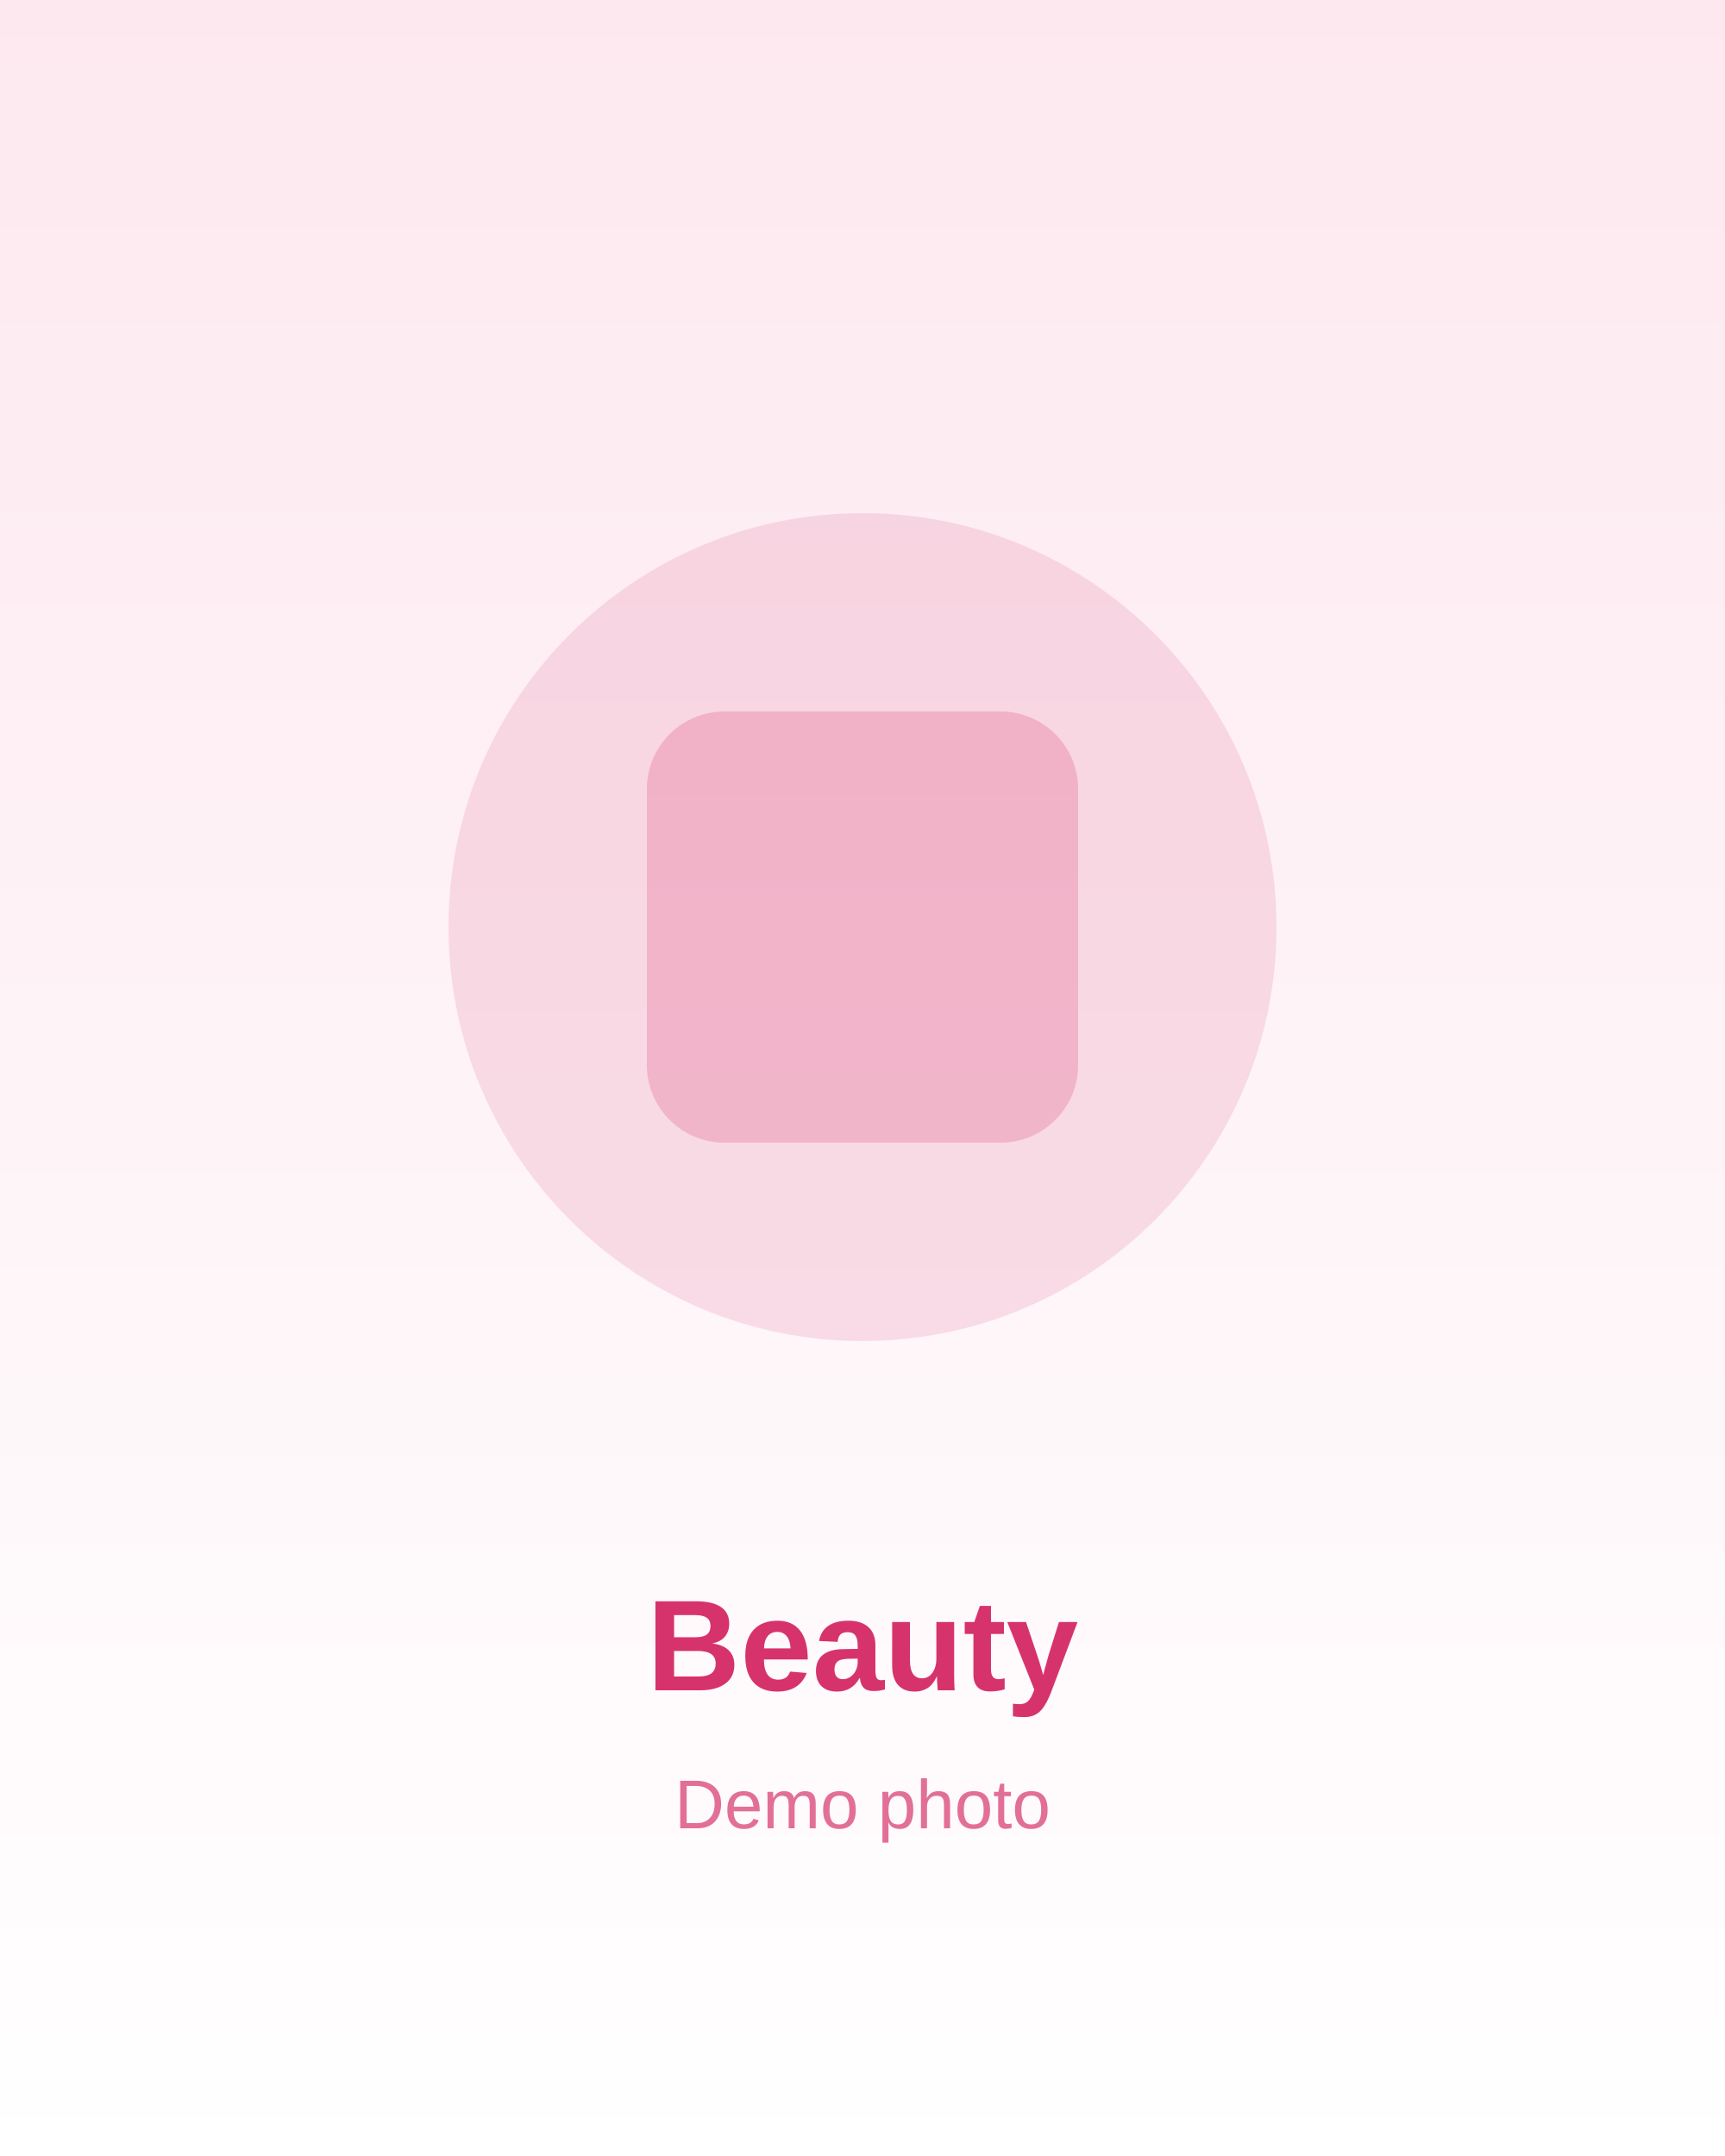
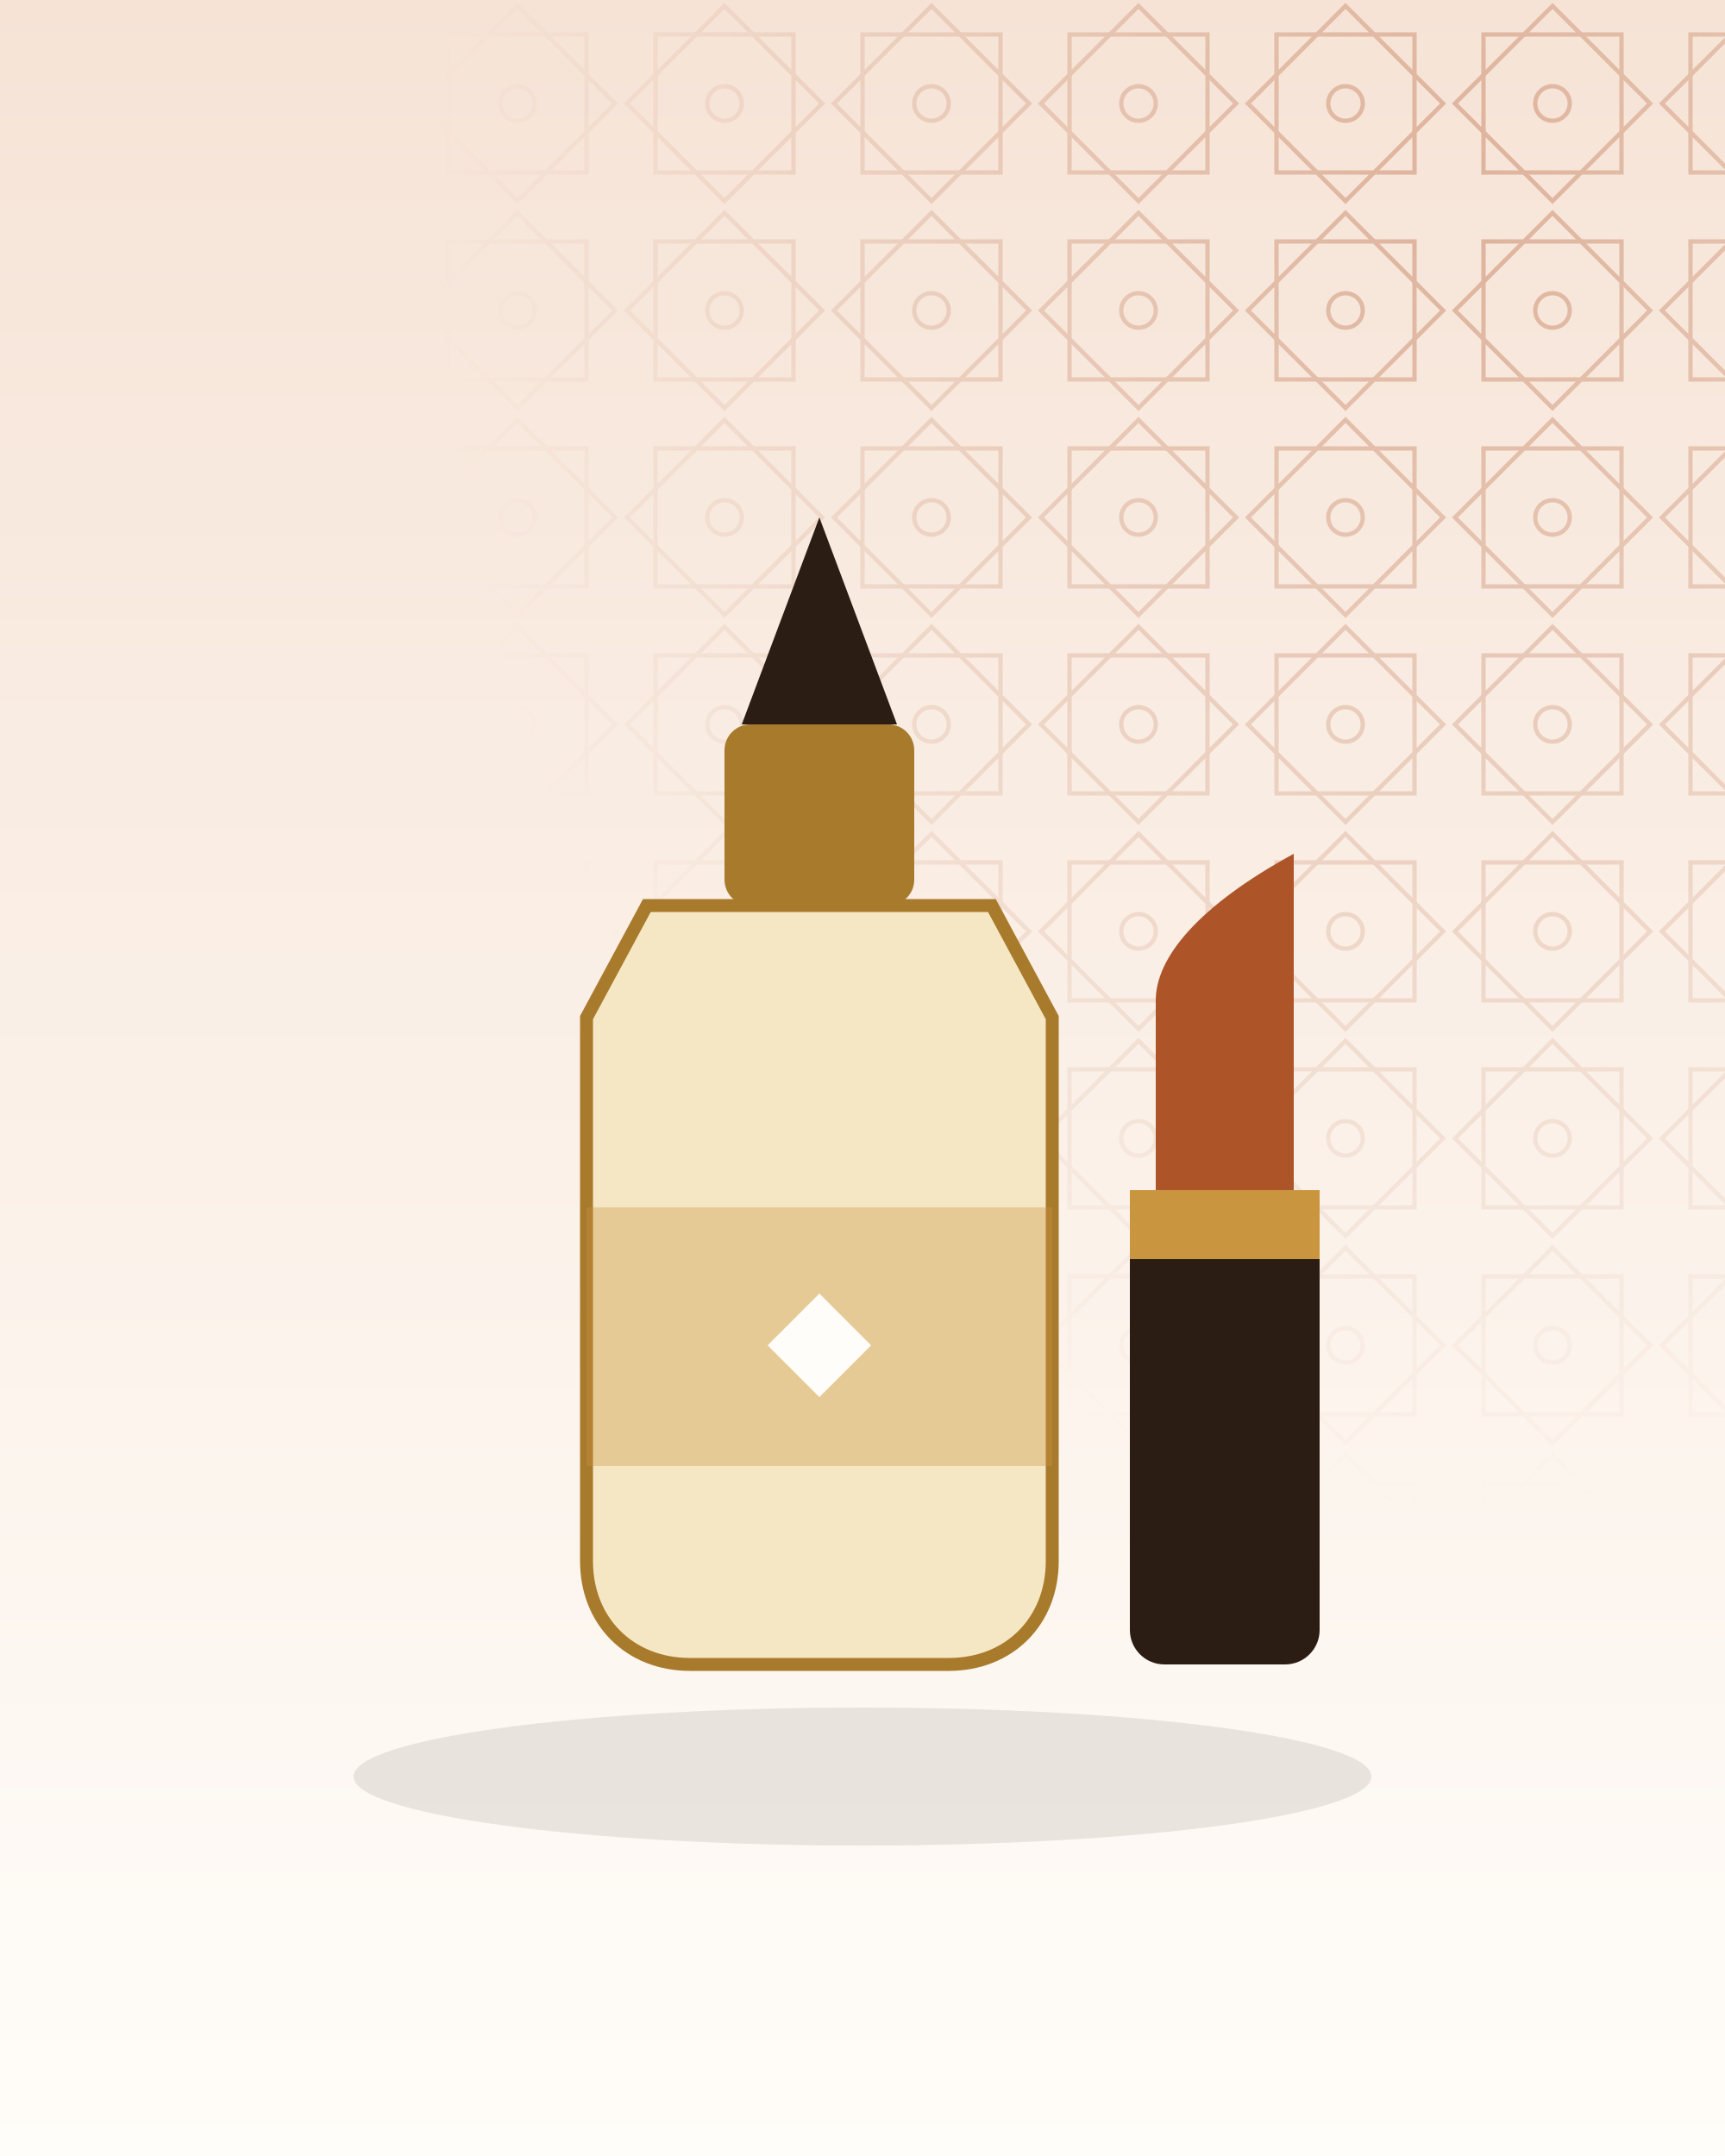
- <svg xmlns="http://www.w3.org/2000/svg" viewBox="0 0 400 500" role="img" aria-label="Beauty demo photo">
+ <svg xmlns="http://www.w3.org/2000/svg" viewBox="0 0 400 500" role="img" aria-label="Beauty &amp; personal care — placeholder illustration">
  <defs>
-     <linearGradient id="g" x1="0" y1="0" x2="0" y2="1">
-       <stop offset="0" stop-color="#FDE8EF" />
-       <stop offset="1" stop-color="#FFFFFF" />
+     <linearGradient id="bg" x1="0" y1="0" x2="0" y2="1">
+       <stop offset="0" stop-color="#F6E3D6" />
+       <stop offset="1" stop-color="#FFFDF9" />
    </linearGradient>
+     <pattern id="bp" width="48" height="48" patternUnits="userSpaceOnUse">
+       <g fill="none" stroke="#AE5429" stroke-width="1" opacity="0.35">
+         <rect x="8" y="8" width="32" height="32" />
+         <rect x="8" y="8" width="32" height="32" transform="rotate(45 24 24)" />
+         <circle cx="24" cy="24" r="4" />
+       </g>
+     </pattern>
+     <radialGradient id="fade" cx="0.85" cy="0.1" r="0.6">
+       <stop offset="0" stop-color="#fff" stop-opacity="1" />
+       <stop offset="1" stop-color="#fff" stop-opacity="0" />
+     </radialGradient>
+     <mask id="m">
+       <rect width="400" height="500" fill="url(#fade)" />
+     </mask>
  </defs>
-   <rect width="400" height="500" fill="url(#g)" />
-   <circle cx="200" cy="215" r="96" fill="#D6336C" opacity="0.14" />
-   <rect x="150" y="165" width="100" height="100" rx="18" fill="#D6336C" opacity="0.22" />
-   <text x="200" y="392" text-anchor="middle" font-family="Segoe UI, Arial, sans-serif" font-size="30" font-weight="600" fill="#D6336C">Beauty</text>
-   <text x="200" y="424" text-anchor="middle" font-family="Segoe UI, Arial, sans-serif" font-size="16" fill="#D6336C" opacity="0.7">Demo photo</text>
+   <rect width="400" height="500" fill="url(#bg)" />
+   <rect width="400" height="500" fill="url(#bp)" mask="url(#m)" />
+   <ellipse cx="200" cy="412" rx="118" ry="16" fill="#2B1D14" opacity="0.10" />
+   <path d="M150 210h80l14 26v126c0 14-10 24-24 24h-60c-14 0-24-10-24-24V236z" fill="#F6E7C4" stroke="#A87A2C" stroke-width="3" />
+   <path d="M136 280h108v60H136z" fill="#C9963F" opacity="0.35" />
+   <rect x="168" y="168" width="44" height="42" rx="6" fill="#A87A2C" />
+   <path d="M190 120l18 48h-36z" fill="#2B1D14" />
+   <path d="M190 300l12 12-12 12-12-12z" fill="#FFFDF9" />
+   <rect x="262" y="276" width="44" height="110" rx="8" fill="#2B1D14" />
+   <rect x="262" y="276" width="44" height="16" fill="#C9963F" />
+   <path d="M268 276v-44c0-10 10-22 32-34v78z" fill="#AE5429" />
</svg>
